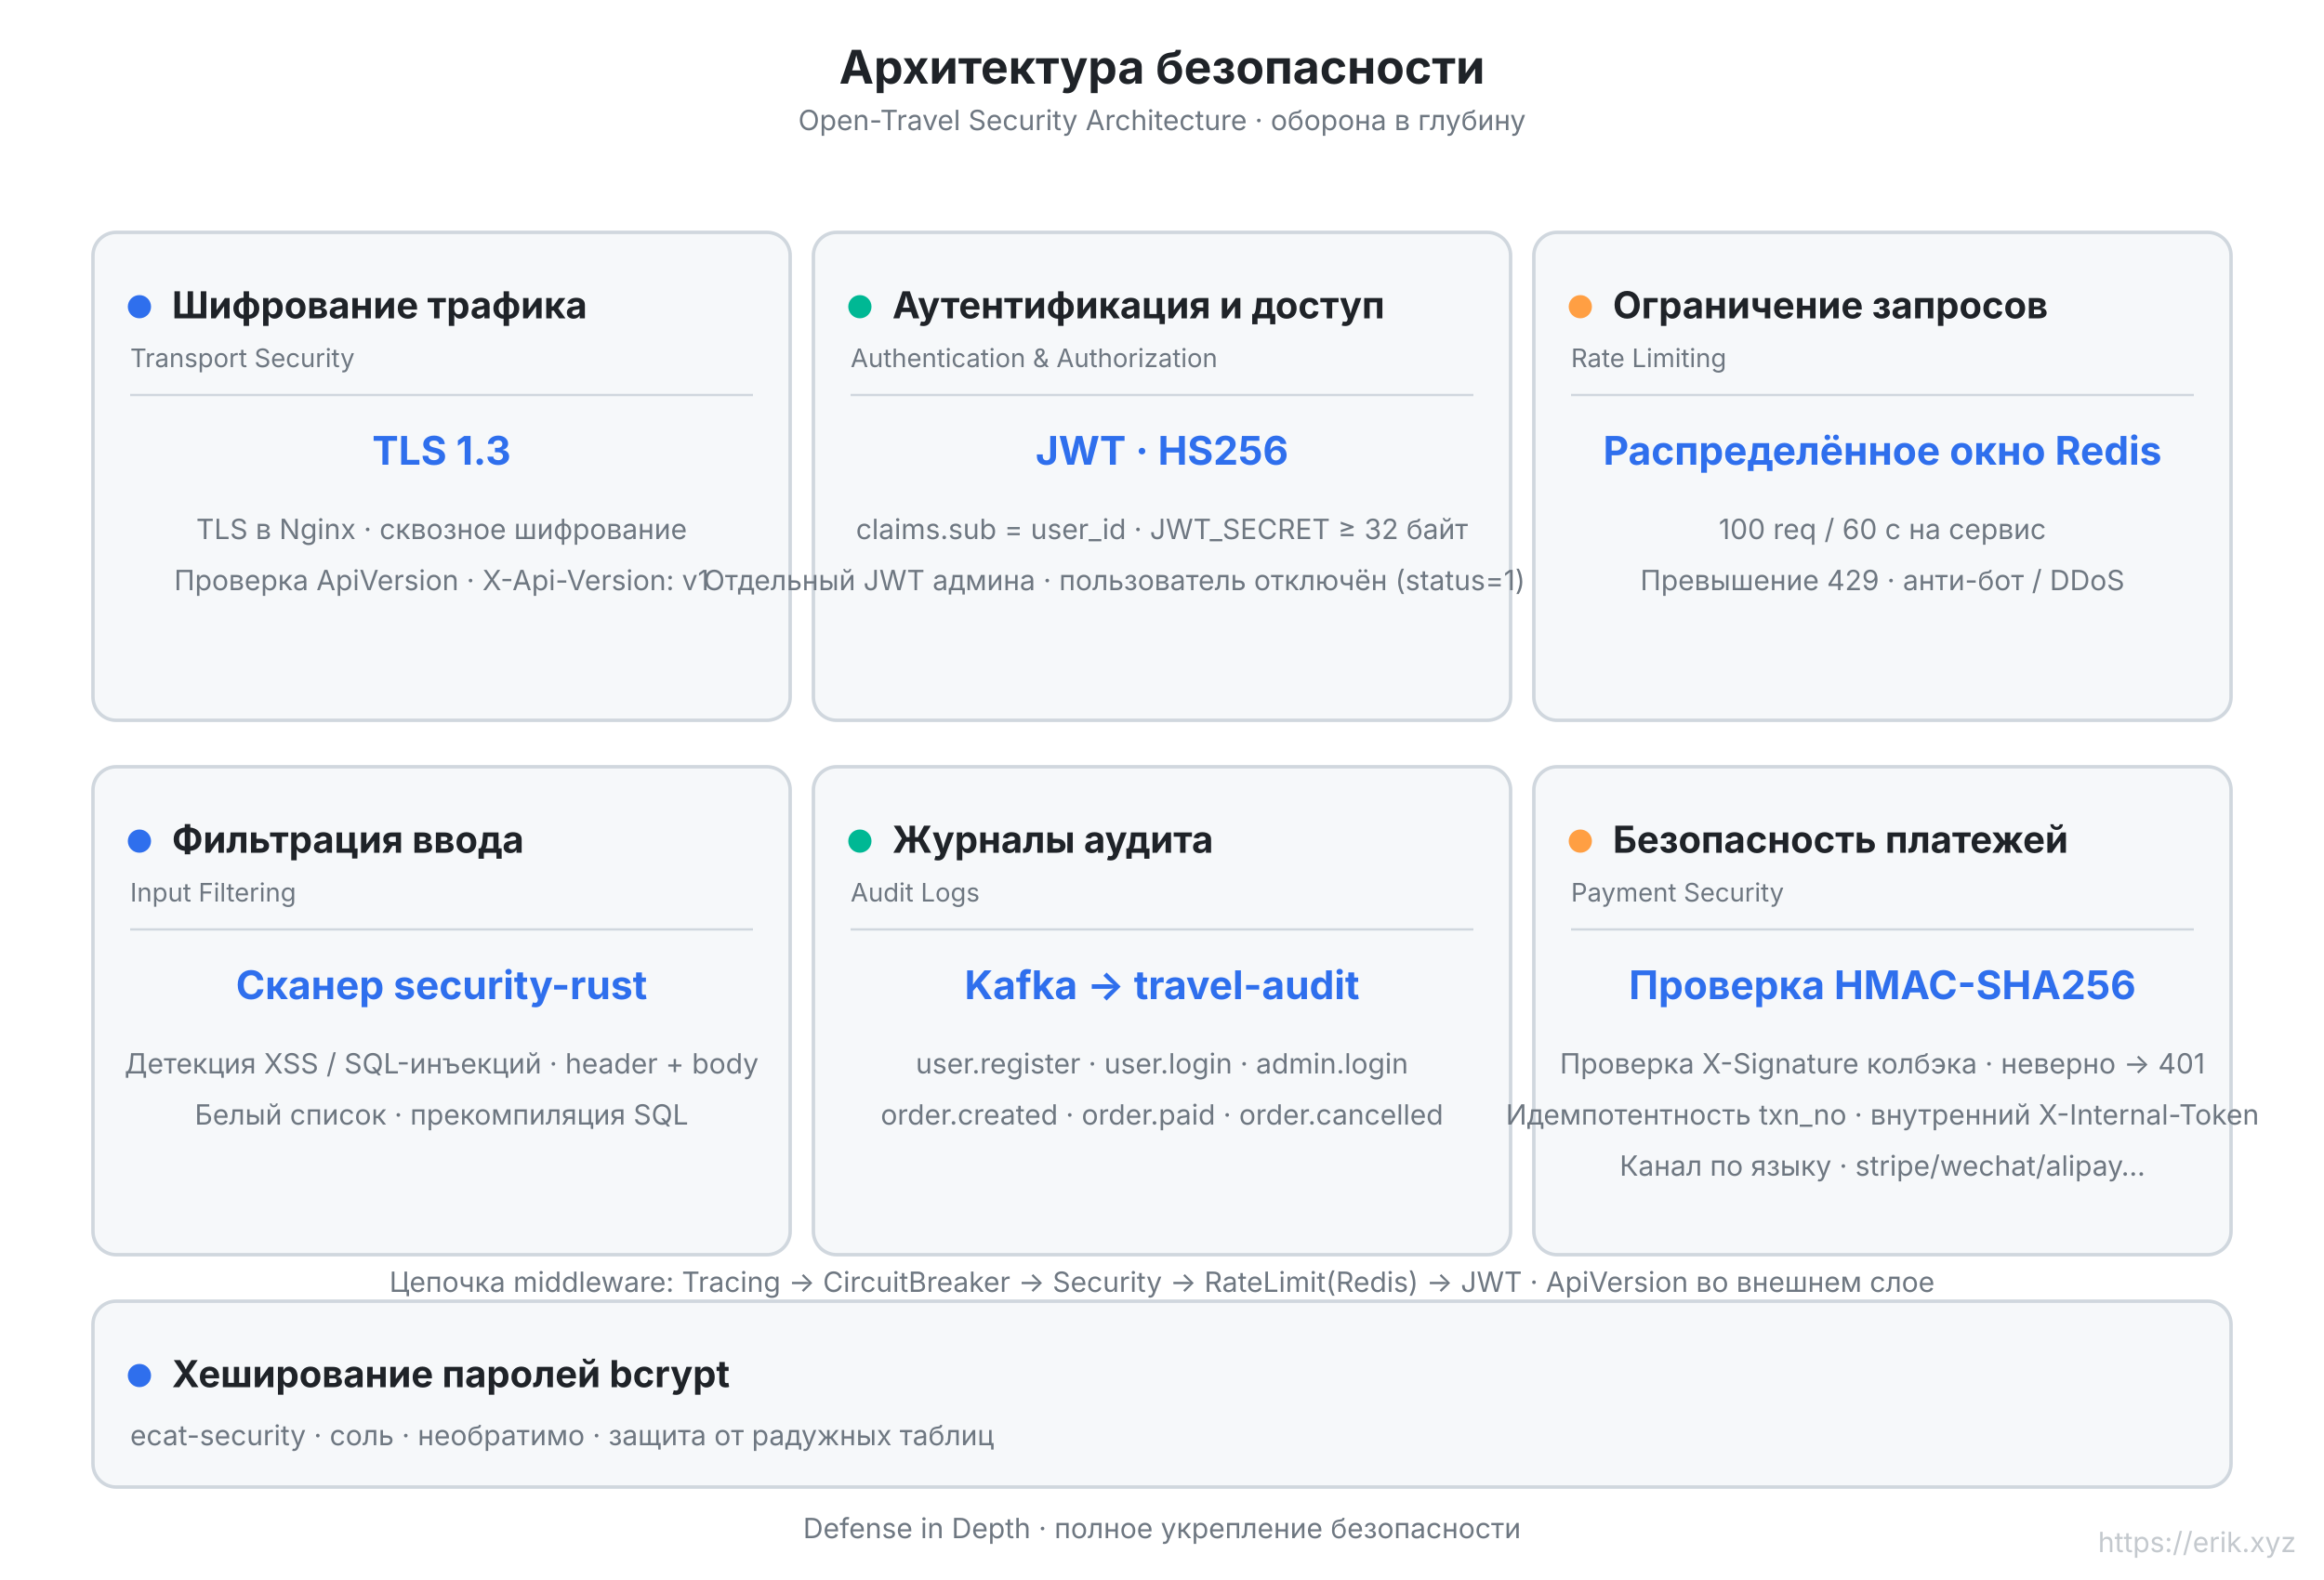
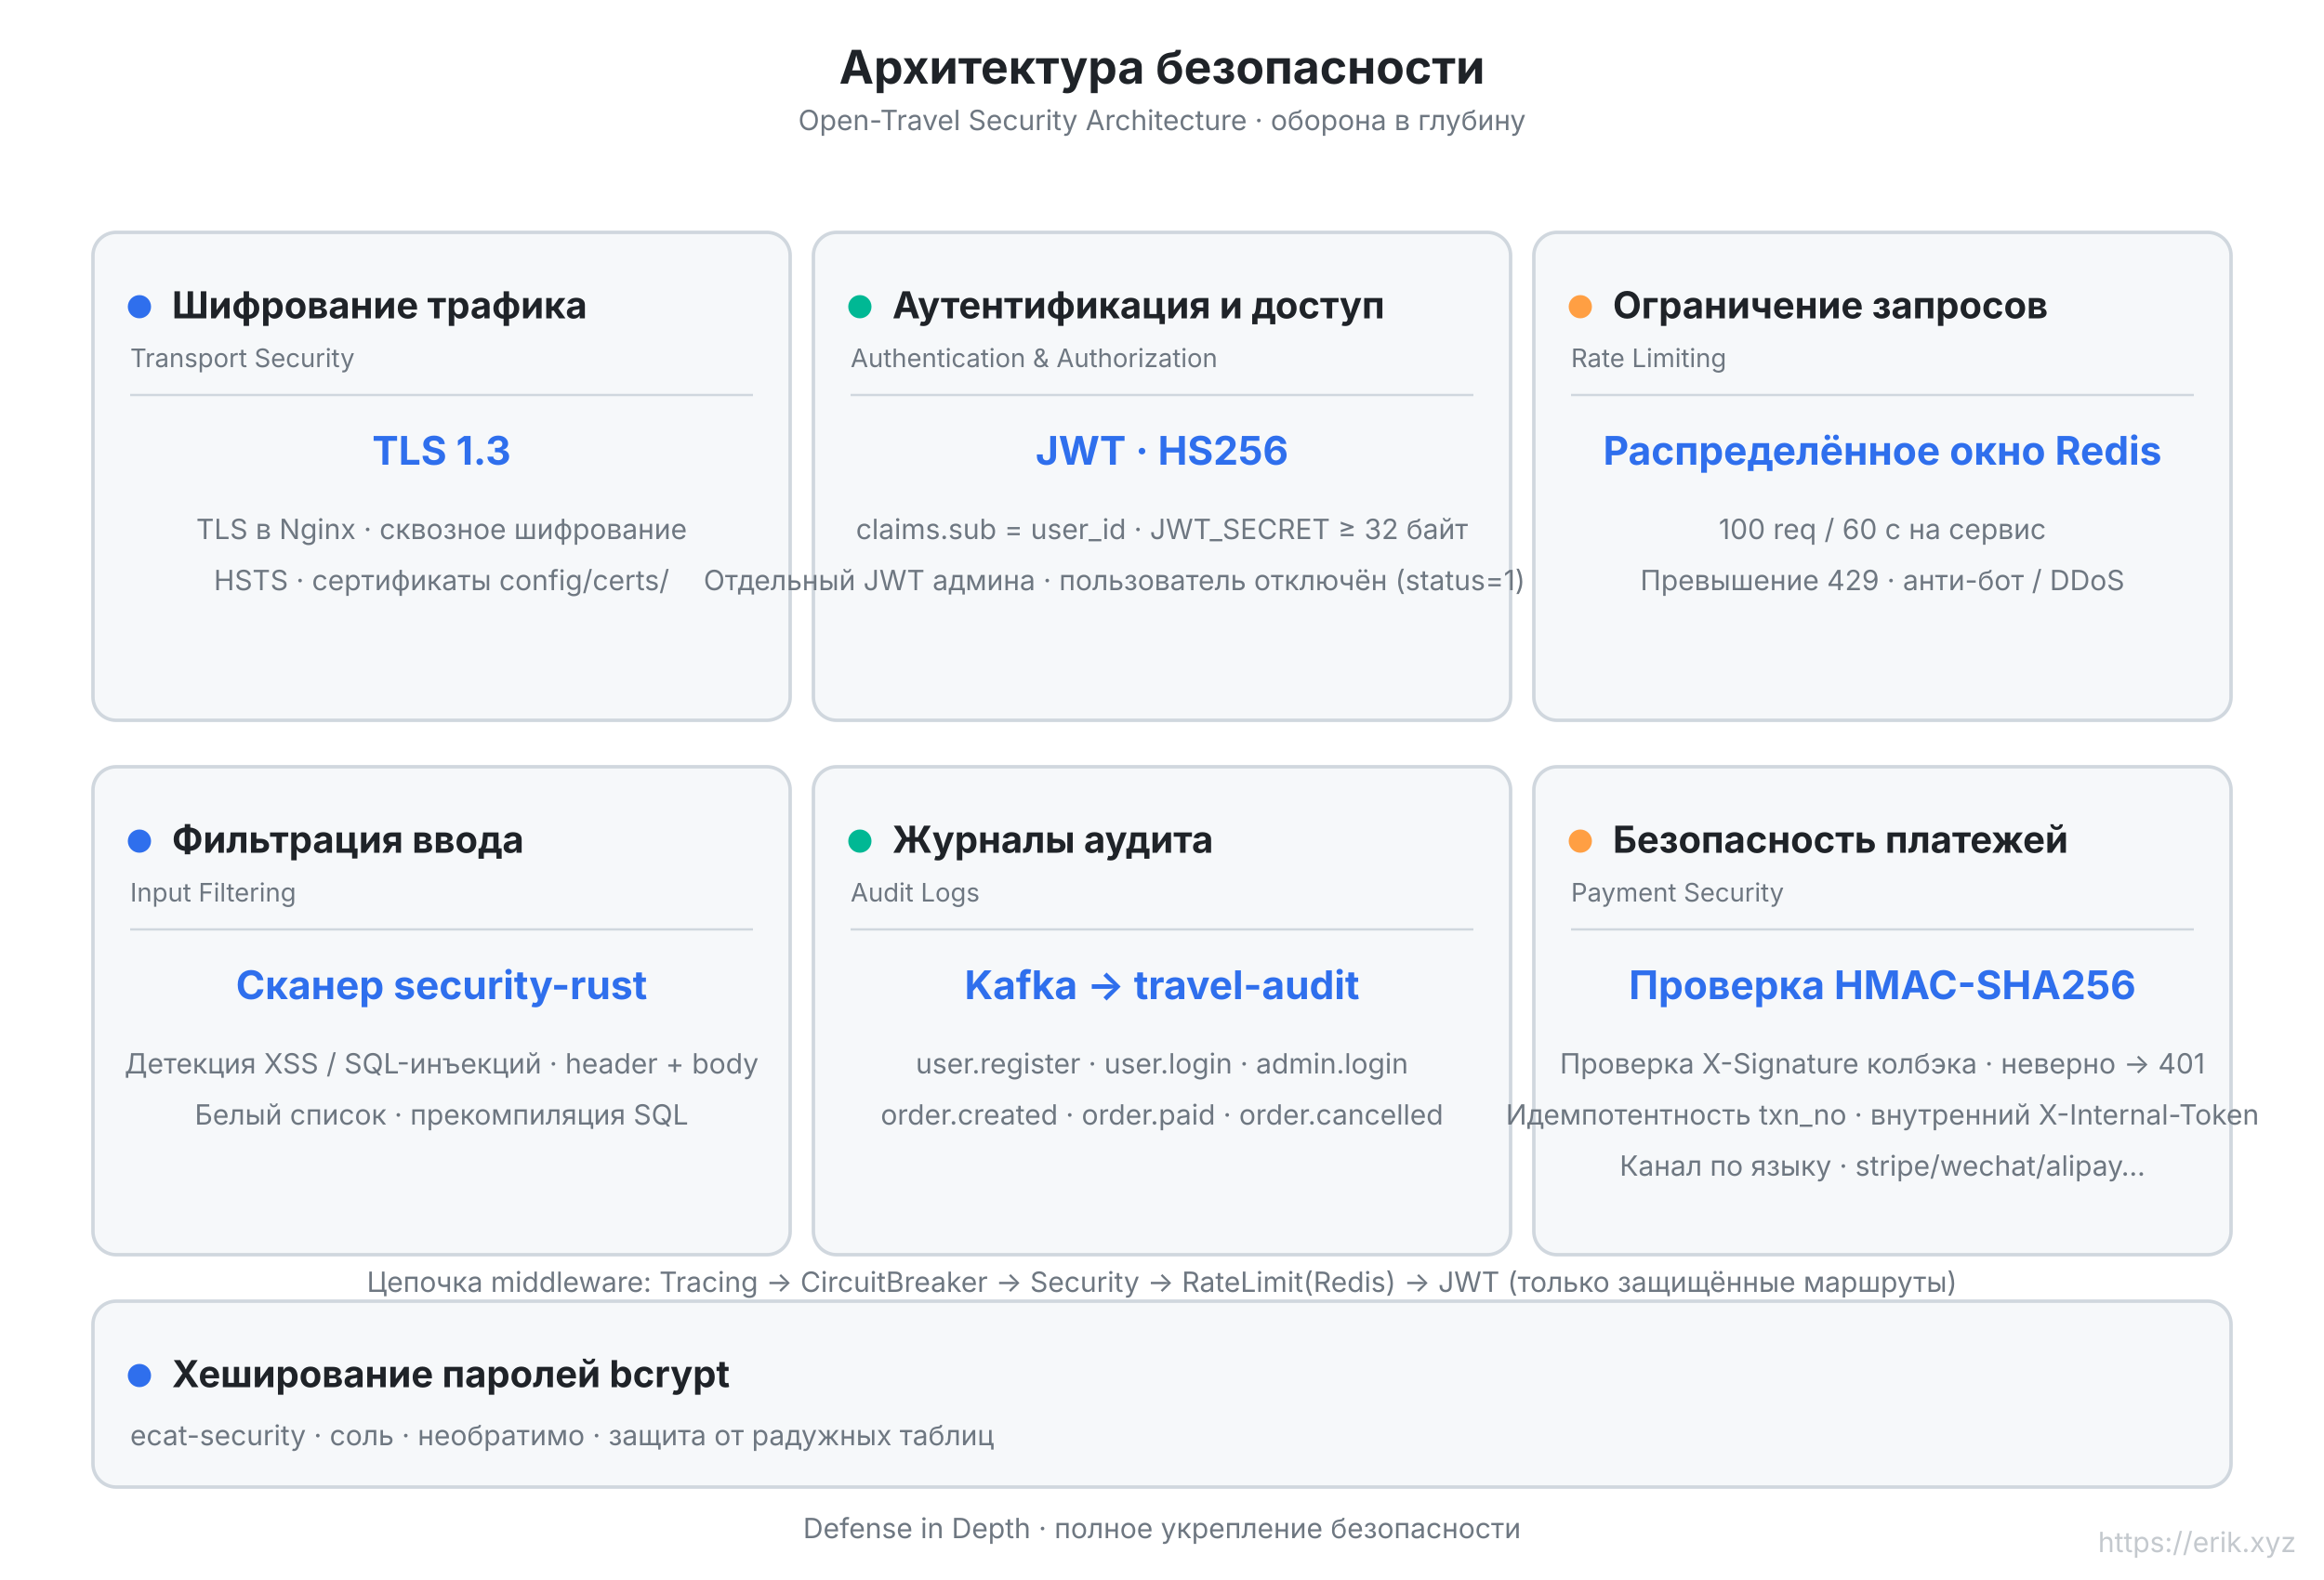
<svg xmlns="http://www.w3.org/2000/svg" width="1000" height="680" viewBox="0 0 1000 680">
  <defs>
    <style>
      text { font-family: system-ui, -apple-system, 'Segoe UI', sans-serif; }
      .t-title { font-size: 20px; font-weight: 700; fill: #1f2328; }
      .t-sub  { font-size: 12px; fill: #6e7781; }
      .t-h    { font-size: 16px; font-weight: 700; fill: #1f2328; }
      .t-eng  { font-size: 11px; fill: #6e7781; }
      .t-kw   { font-size: 17px; font-weight: 700; fill: #2f6fed; }
      .t-s    { font-size: 12px; fill: #6e7781; }
      .panel  { fill: #f6f8fa; stroke: #d0d7de; stroke-width: 1.5; rx: 10; }
      .line   { stroke: #d0d7de; stroke-width: 1; }
    </style>
  </defs>
  <rect width="1000" height="680" fill="#ffffff" />
  <text x="500" y="36" text-anchor="middle" class="t-title">Архитектура безопасности</text>
  <text x="500" y="56" text-anchor="middle" class="t-sub">Open-Travel Security Architecture · оборона в глубину</text>
  <rect x="40" y="100" width="300" height="210" class="panel" />
  <circle cx="60" cy="132" r="5" fill="#2f6fed" />
  <text x="74" y="137" class="t-h">Шифрование трафика</text>
  <text x="56" y="158" class="t-eng">Transport Security</text>
  <line x1="56" y1="170" x2="324" y2="170" class="line" />
  <text x="190" y="200" text-anchor="middle" class="t-kw">TLS 1.3</text>
  <text x="190" y="232" text-anchor="middle" class="t-s">TLS в Nginx · сквозное шифрование</text>
-   <text x="190" y="254" text-anchor="middle" class="t-s">Проверка ApiVersion · X-Api-Version: v1</text>
+   <text x="190" y="254" text-anchor="middle" class="t-s">HSTS · сертификаты config/certs/</text>
  <rect x="350" y="100" width="300" height="210" class="panel" />
  <circle cx="370" cy="132" r="5" fill="#00b894" />
  <text x="384" y="137" class="t-h">Аутентификация и доступ</text>
  <text x="366" y="158" class="t-eng">Authentication &amp; Authorization</text>
  <line x1="366" y1="170" x2="634" y2="170" class="line" />
  <text x="500" y="200" text-anchor="middle" class="t-kw">JWT · HS256</text>
  <text x="500" y="232" text-anchor="middle" class="t-s">claims.sub = user_id · JWT_SECRET ≥ 32 байт</text>
  <text x="500" y="254" text-anchor="middle" class="t-s">Отдельный JWT админа · пользователь отключён (status=1) → 403</text>
  <rect x="660" y="100" width="300" height="210" class="panel" />
  <circle cx="680" cy="132" r="5" fill="#ff9f43" />
  <text x="694" y="137" class="t-h">Ограничение запросов</text>
  <text x="676" y="158" class="t-eng">Rate Limiting</text>
  <line x1="676" y1="170" x2="944" y2="170" class="line" />
  <text x="810" y="200" text-anchor="middle" class="t-kw">Распределённое окно Redis</text>
  <text x="810" y="232" text-anchor="middle" class="t-s">100 req / 60 с на сервис</text>
  <text x="810" y="254" text-anchor="middle" class="t-s">Превышение 429 · анти-бот / DDoS</text>
  <rect x="40" y="330" width="300" height="210" class="panel" />
  <circle cx="60" cy="362" r="5" fill="#2f6fed" />
  <text x="74" y="367" class="t-h">Фильтрация ввода</text>
  <text x="56" y="388" class="t-eng">Input Filtering</text>
  <line x1="56" y1="400" x2="324" y2="400" class="line" />
  <text x="190" y="430" text-anchor="middle" class="t-kw">Сканер security-rust</text>
  <text x="190" y="462" text-anchor="middle" class="t-s">Детекция XSS / SQL-инъекций · header + body</text>
  <text x="190" y="484" text-anchor="middle" class="t-s">Белый список · прекомпиляция SQL</text>
  <rect x="350" y="330" width="300" height="210" class="panel" />
  <circle cx="370" cy="362" r="5" fill="#00b894" />
  <text x="384" y="367" class="t-h">Журналы аудита</text>
  <text x="366" y="388" class="t-eng">Audit Logs</text>
  <line x1="366" y1="400" x2="634" y2="400" class="line" />
  <text x="500" y="430" text-anchor="middle" class="t-kw">Kafka → travel-audit</text>
  <text x="500" y="462" text-anchor="middle" class="t-s">user.register · user.login · admin.login</text>
  <text x="500" y="484" text-anchor="middle" class="t-s">order.created · order.paid · order.cancelled</text>
  <rect x="660" y="330" width="300" height="210" class="panel" />
  <circle cx="680" cy="362" r="5" fill="#ff9f43" />
  <text x="694" y="367" class="t-h">Безопасность платежей</text>
  <text x="676" y="388" class="t-eng">Payment Security</text>
  <line x1="676" y1="400" x2="944" y2="400" class="line" />
  <text x="810" y="430" text-anchor="middle" class="t-kw">Проверка HMAC-SHA256</text>
  <text x="810" y="462" text-anchor="middle" class="t-s">Проверка X-Signature колбэка · неверно → 401</text>
  <text x="810" y="484" text-anchor="middle" class="t-s">Идемпотентность txn_no · внутренний X-Internal-Token</text>
  <text x="810" y="506" text-anchor="middle" class="t-s">Канал по языку · stripe/wechat/alipay…</text>
-   <text x="500" y="556" text-anchor="middle" class="t-s">Цепочка middleware: Tracing → CircuitBreaker → Security → RateLimit(Redis) → JWT · ApiVersion во внешнем слое</text>
+   <text x="500" y="556" text-anchor="middle" class="t-s">Цепочка middleware: Tracing → CircuitBreaker → Security → RateLimit(Redis) → JWT (только защищённые маршруты)</text>
  <rect x="40" y="560" width="920" height="80" class="panel" />
  <circle cx="60" cy="592" r="5" fill="#2f6fed" />
  <text x="74" y="597" class="t-h">Хеширование паролей bcrypt</text>
  <text x="56" y="622" class="t-s">ecat-security · соль · необратимо · защита от радужных таблиц</text>
  <text x="500" y="662" text-anchor="middle" class="t-sub">Defense in Depth · полное укрепление безопасности</text>
  <text x="988" y="668" text-anchor="end" font-size="12" fill="#8b949e" fill-opacity="0.5" font-family="system-ui, -apple-system, 'Segoe UI', sans-serif">https://erik.xyz</text>
</svg>
